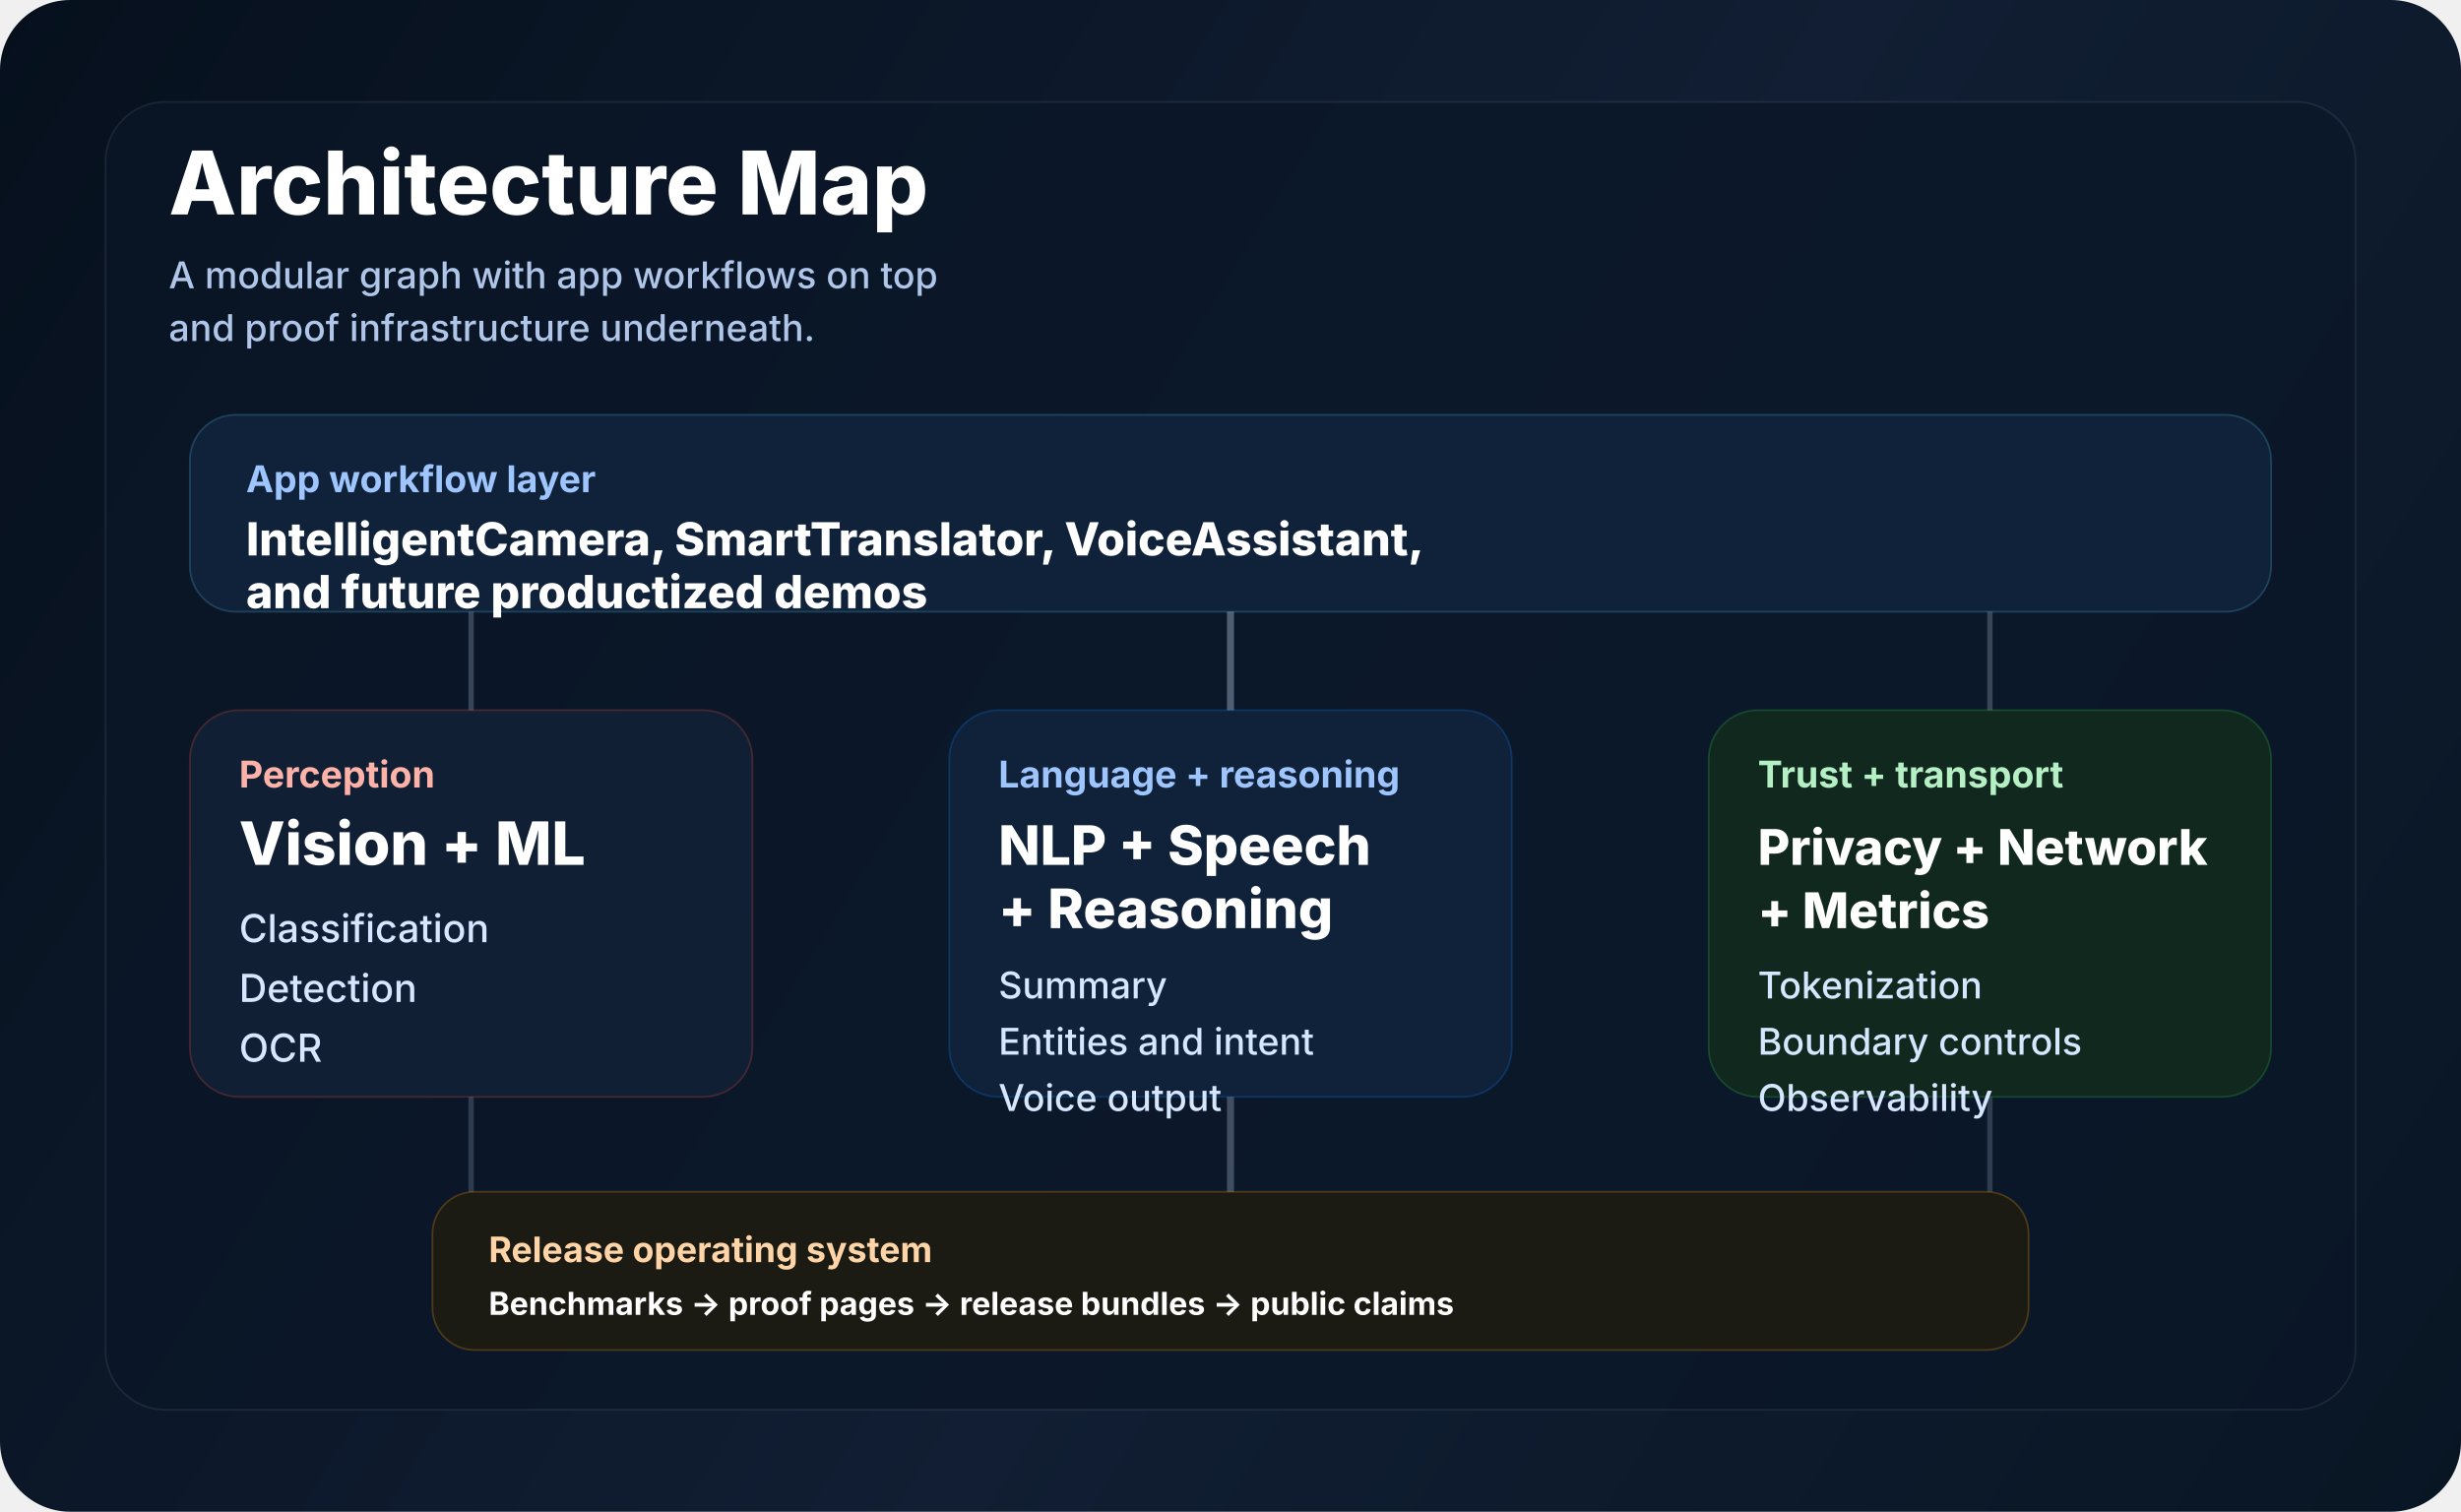
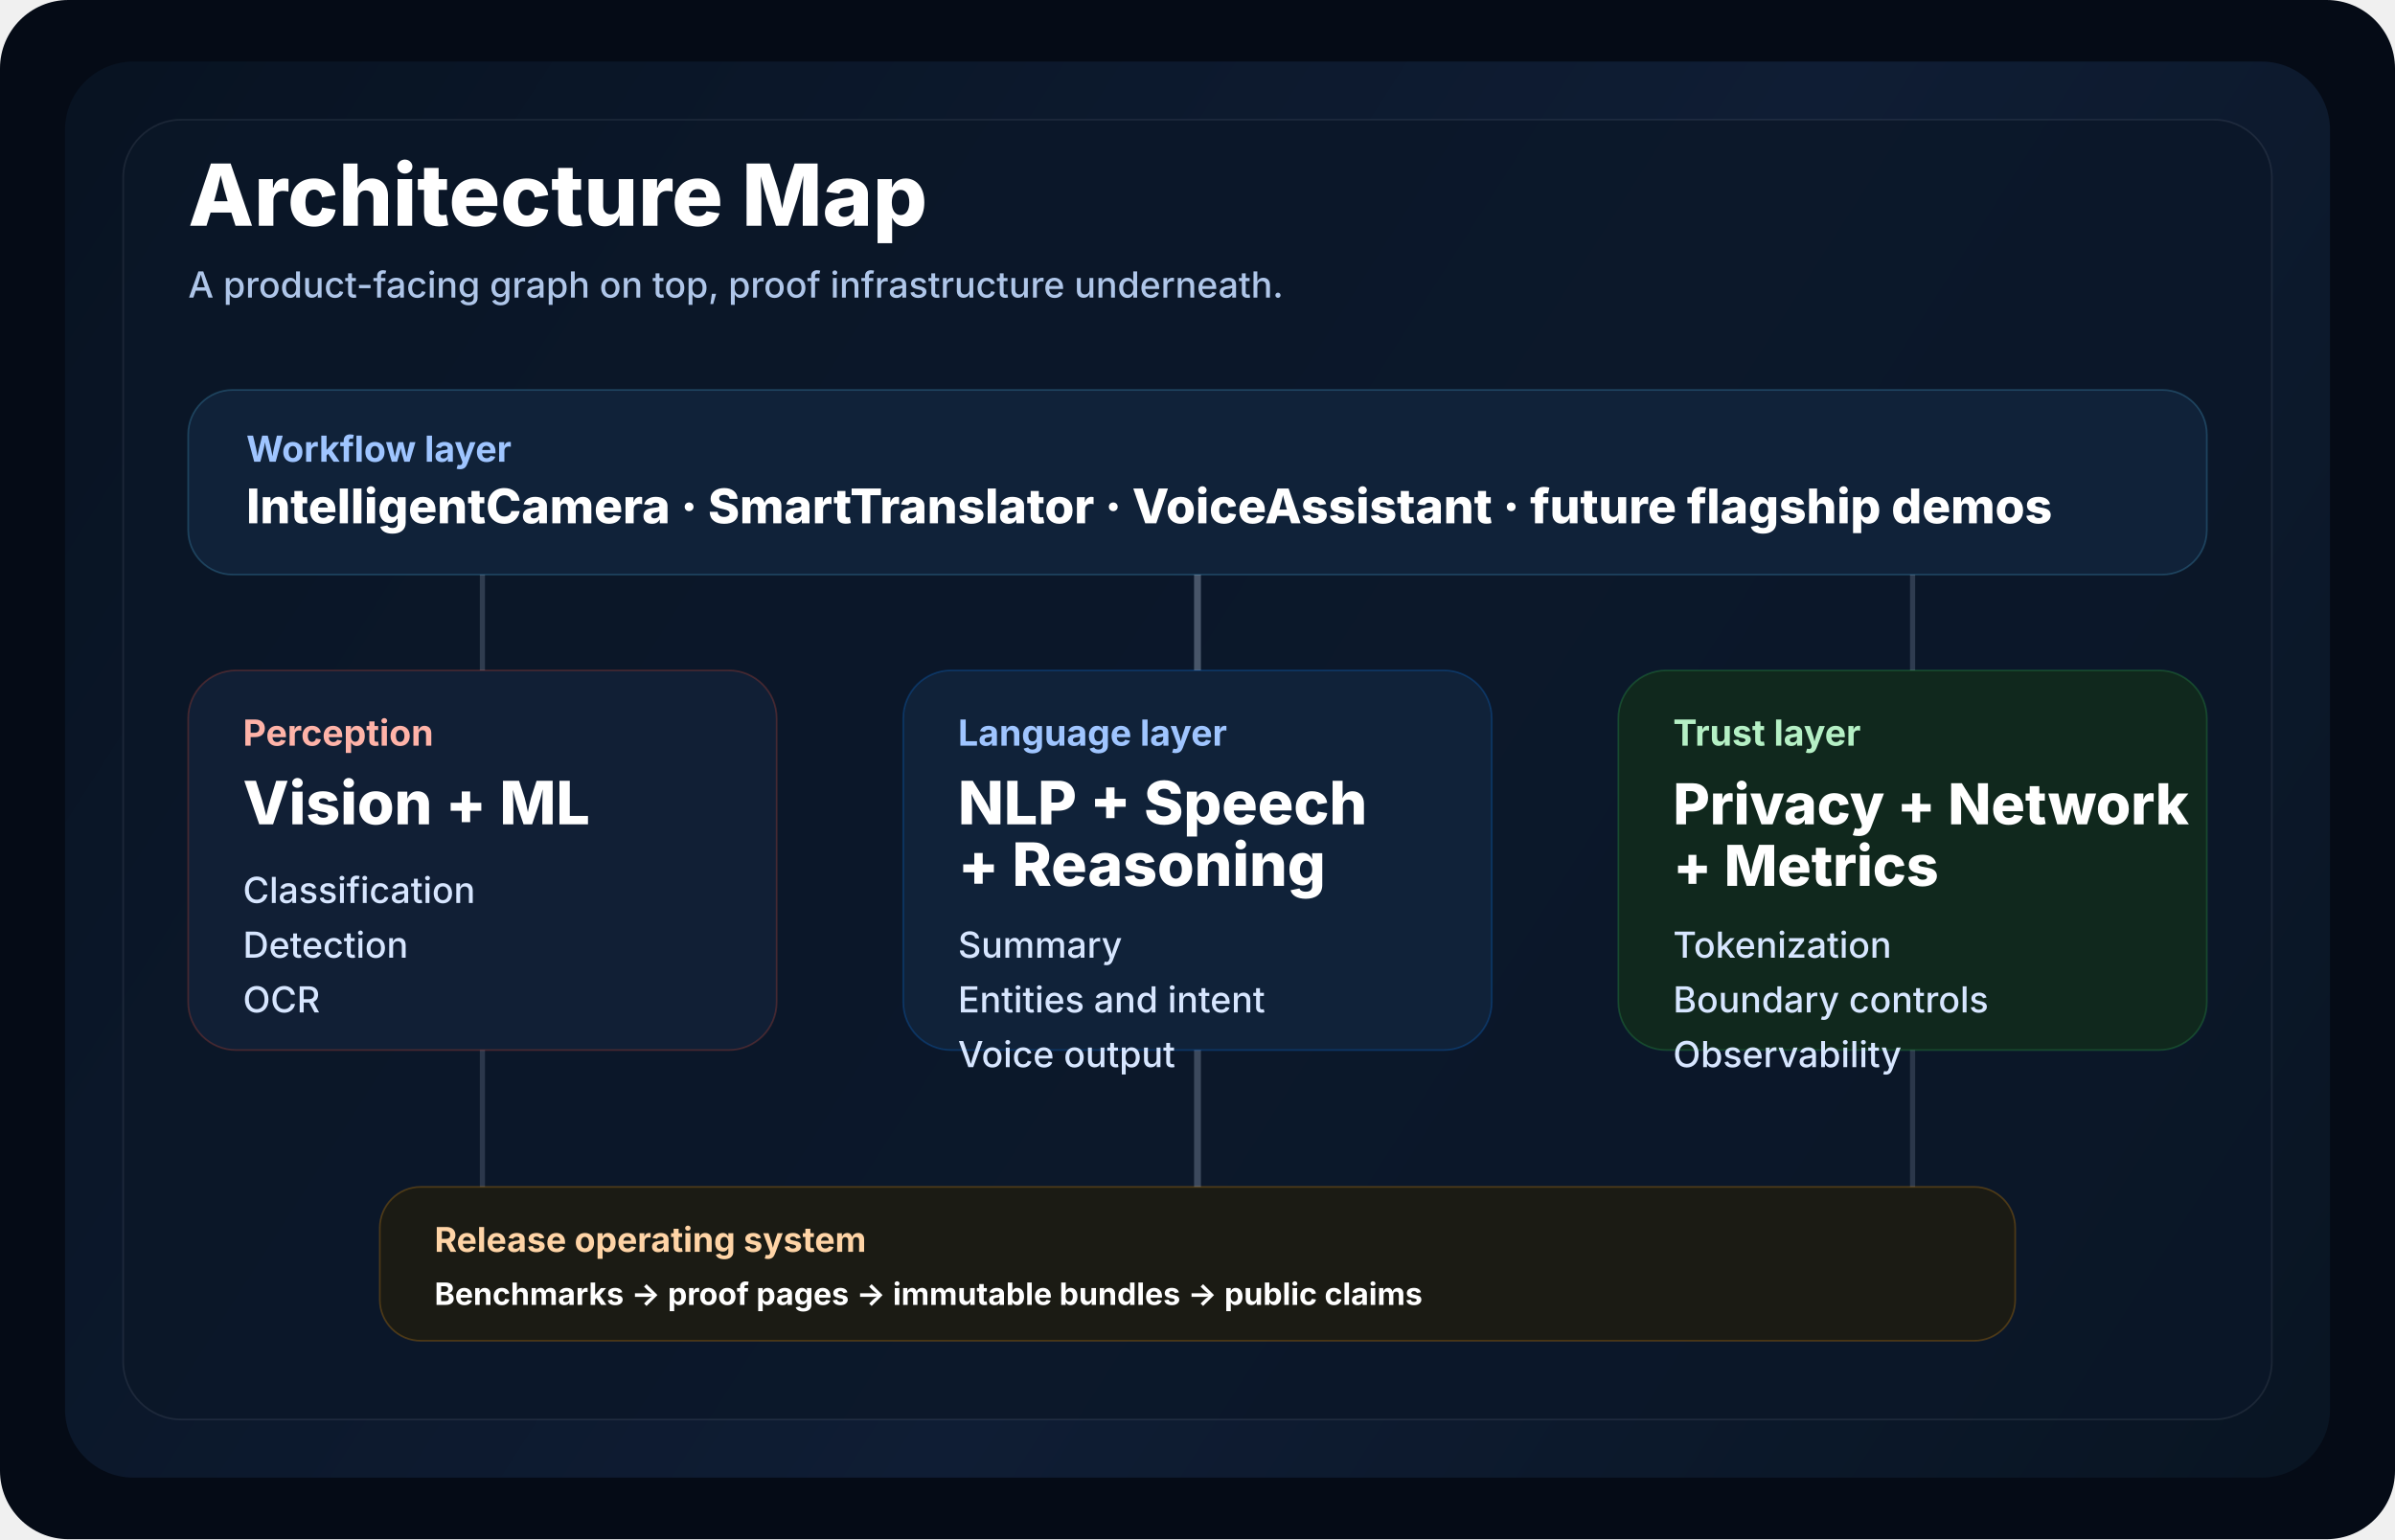
- <svg xmlns="http://www.w3.org/2000/svg" width="1400" height="860" viewBox="0 0 1400 860" fill="none" preserveAspectRatio="xMidYMid meet">
+ <svg xmlns="http://www.w3.org/2000/svg" width="1400" height="900" viewBox="0 0 1400 900" fill="none" preserveAspectRatio="xMidYMid meet">
  <defs>
-     <linearGradient id="bg" x1="0" y1="0" x2="1400" y2="860" gradientUnits="userSpaceOnUse">
-       <stop stop-color="#06101D" />
-       <stop offset="0.55" stop-color="#111E33" />
-       <stop offset="1" stop-color="#081624" />
+     <linearGradient id="bg" x1="68" y1="44" x2="1334" y2="854" gradientUnits="userSpaceOnUse">
+       <stop stop-color="#081322" />
+       <stop offset="0.56" stop-color="#0F1D34" />
+       <stop offset="1" stop-color="#091523" />
    </linearGradient>
  </defs>
-   <rect width="1400" height="860" rx="40" fill="url(#bg)" />
-   <rect x="60" y="58" width="1280" height="744" rx="34" fill="#0B1728" fill-opacity="0.72" stroke="#F2F7FF" stroke-opacity="0.08" />
+   <rect width="1400" height="900" rx="40" fill="#050B16" />
+   <rect x="38" y="36" width="1324" height="828" rx="40" fill="url(#bg)" />
+   <rect x="72" y="70" width="1256" height="760" rx="34" fill="#0B1728" fill-opacity="0.76" stroke="#F2F7FF" stroke-opacity="0.08" />
  <g font-family="-apple-system, BlinkMacSystemFont, 'Segoe UI', sans-serif">
-     <text x="96" y="122" fill="#FFFFFF" font-size="50" font-weight="800">Architecture Map</text>
-     <text x="96" y="164" fill="#AFC6E9" font-size="21" font-weight="500">A modular graph with app workflows on top</text>
-     <text x="96" y="194" fill="#AFC6E9" font-size="21" font-weight="500">and proof infrastructure underneath.</text>
-     <rect x="108" y="236" width="1184" height="112" rx="26" fill="#102239" stroke="#5AC8FA" stroke-opacity="0.22" />
-     <text x="140" y="280" fill="#9FC5FF" font-size="21" font-weight="700">App workflow layer</text>
-     <text x="140" y="316" fill="#FFFFFF" font-size="26" font-weight="800">IntelligentCamera, SmartTranslator, VoiceAssistant,</text>
-     <text x="140" y="346" fill="#FFFFFF" font-size="26" font-weight="800">and future productized demos</text>
-     <rect x="108" y="404" width="320" height="220" rx="28" fill="#111F35" stroke="#F05138" stroke-opacity="0.24" />
-     <text x="136" y="448" fill="#FFB3A8" font-size="21" font-weight="700">Perception</text>
-     <text x="136" y="492" fill="#FFFFFF" font-size="34" font-weight="800">Vision + ML</text>
-     <text x="136" y="536" fill="#D7E6FF" font-size="22" font-weight="500">Classification</text>
-     <text x="136" y="570" fill="#D7E6FF" font-size="22" font-weight="500">Detection</text>
-     <text x="136" y="604" fill="#D7E6FF" font-size="22" font-weight="500">OCR</text>
-     <rect x="540" y="404" width="320" height="220" rx="28" fill="#102239" stroke="#0A84FF" stroke-opacity="0.24" />
-     <text x="568" y="448" fill="#9FC5FF" font-size="21" font-weight="700">Language + reasoning</text>
-     <text x="568" y="492" fill="#FFFFFF" font-size="31" font-weight="800">NLP + Speech</text>
-     <text x="568" y="528" fill="#FFFFFF" font-size="31" font-weight="800">+ Reasoning</text>
-     <text x="568" y="568" fill="#D7E6FF" font-size="21" font-weight="500">Summary</text>
-     <text x="568" y="600" fill="#D7E6FF" font-size="21" font-weight="500">Entities and intent</text>
-     <text x="568" y="632" fill="#D7E6FF" font-size="21" font-weight="500">Voice output</text>
-     <rect x="972" y="404" width="320" height="220" rx="28" fill="#10281D" stroke="#34C759" stroke-opacity="0.24" />
-     <text x="1000" y="448" fill="#B5F0C5" font-size="21" font-weight="700">Trust + transport</text>
-     <text x="1000" y="492" fill="#FFFFFF" font-size="28" font-weight="800">Privacy + Network</text>
-     <text x="1000" y="528" fill="#FFFFFF" font-size="28" font-weight="800">+ Metrics</text>
-     <text x="1000" y="568" fill="#D7E6FF" font-size="21" font-weight="500">Tokenization</text>
-     <text x="1000" y="600" fill="#D7E6FF" font-size="21" font-weight="500">Boundary controls</text>
-     <text x="1000" y="632" fill="#D7E6FF" font-size="21" font-weight="500">Observability</text>
-     <rect x="246" y="678" width="908" height="90" rx="24" fill="#1B1B14" stroke="#FF9F0A" stroke-opacity="0.24" />
-     <text x="278" y="718" fill="#FFD4A6" font-size="20" font-weight="700">Release operating system</text>
-     <text x="278" y="748" fill="#FFFFFF" font-size="18" font-weight="700">Benchmarks → proof pages → release bundles → public claims</text>
+     <text x="110" y="132" fill="#FFFFFF" font-size="50" font-weight="800">Architecture Map</text>
+     <text x="110" y="174" fill="#AFC6E9" font-size="21" font-weight="500">A product-facing graph on top, proof infrastructure underneath.</text>
+     <rect x="110" y="228" width="1180" height="108" rx="26" fill="#102239" stroke="#5AC8FA" stroke-opacity="0.22" />
+     <text x="144" y="270" fill="#9FC5FF" font-size="21" font-weight="700">Workflow layer</text>
+     <text x="144" y="306" fill="#FFFFFF" font-size="28" font-weight="800">IntelligentCamera · SmartTranslator · VoiceAssistant · future flagship demos</text>
+     <rect x="110" y="392" width="344" height="222" rx="28" fill="#111F35" stroke="#F05138" stroke-opacity="0.24" />
+     <text x="142" y="436" fill="#FFB3A8" font-size="21" font-weight="700">Perception</text>
+     <text x="142" y="482" fill="#FFFFFF" font-size="35" font-weight="800">Vision + ML</text>
+     <text x="142" y="528" fill="#D7E6FF" font-size="21" font-weight="500">Classification</text>
+     <text x="142" y="560" fill="#D7E6FF" font-size="21" font-weight="500">Detection</text>
+     <text x="142" y="592" fill="#D7E6FF" font-size="21" font-weight="500">OCR</text>
+     <rect x="528" y="392" width="344" height="222" rx="28" fill="#102239" stroke="#0A84FF" stroke-opacity="0.24" />
+     <text x="560" y="436" fill="#9FC5FF" font-size="21" font-weight="700">Language layer</text>
+     <text x="560" y="482" fill="#FFFFFF" font-size="35" font-weight="800">NLP + Speech</text>
+     <text x="560" y="518" fill="#FFFFFF" font-size="35" font-weight="800">+ Reasoning</text>
+     <text x="560" y="560" fill="#D7E6FF" font-size="21" font-weight="500">Summary</text>
+     <text x="560" y="592" fill="#D7E6FF" font-size="21" font-weight="500">Entities and intent</text>
+     <text x="560" y="624" fill="#D7E6FF" font-size="21" font-weight="500">Voice output</text>
+     <rect x="946" y="392" width="344" height="222" rx="28" fill="#10281D" stroke="#34C759" stroke-opacity="0.24" />
+     <text x="978" y="436" fill="#B5F0C5" font-size="21" font-weight="700">Trust layer</text>
+     <text x="978" y="482" fill="#FFFFFF" font-size="33" font-weight="800">Privacy + Network</text>
+     <text x="978" y="518" fill="#FFFFFF" font-size="33" font-weight="800">+ Metrics</text>
+     <text x="978" y="560" fill="#D7E6FF" font-size="21" font-weight="500">Tokenization</text>
+     <text x="978" y="592" fill="#D7E6FF" font-size="21" font-weight="500">Boundary controls</text>
+     <text x="978" y="624" fill="#D7E6FF" font-size="21" font-weight="500">Observability</text>
+     <rect x="222" y="694" width="956" height="90" rx="24" fill="#1B1B14" stroke="#FF9F0A" stroke-opacity="0.24" />
+     <text x="254" y="732" fill="#FFD4A6" font-size="20" font-weight="700">Release operating system</text>
+     <text x="254" y="763" fill="#FFFFFF" font-size="18" font-weight="700">Benchmarks → proof pages → immutable bundles → public claims</text>
  </g>
-   <path d="M700 348V404" stroke="#D7E6FF" stroke-opacity="0.34" stroke-width="4" />
-   <path d="M268 348V404" stroke="#D7E6FF" stroke-opacity="0.22" stroke-width="3" />
-   <path d="M1132 348V404" stroke="#D7E6FF" stroke-opacity="0.22" stroke-width="3" />
-   <path d="M268 624V678" stroke="#D7E6FF" stroke-opacity="0.18" stroke-width="3" />
-   <path d="M700 624V678" stroke="#D7E6FF" stroke-opacity="0.26" stroke-width="4" />
-   <path d="M1132 624V678" stroke="#D7E6FF" stroke-opacity="0.18" stroke-width="3" />
+   <path d="M700 336V392" stroke="#D7E6FF" stroke-opacity="0.30" stroke-width="4" />
+   <path d="M282 336V392" stroke="#D7E6FF" stroke-opacity="0.18" stroke-width="3" />
+   <path d="M1118 336V392" stroke="#D7E6FF" stroke-opacity="0.18" stroke-width="3" />
+   <path d="M282 614V694" stroke="#D7E6FF" stroke-opacity="0.16" stroke-width="3" />
+   <path d="M700 614V694" stroke="#D7E6FF" stroke-opacity="0.24" stroke-width="4" />
+   <path d="M1118 614V694" stroke="#D7E6FF" stroke-opacity="0.16" stroke-width="3" />
</svg>
